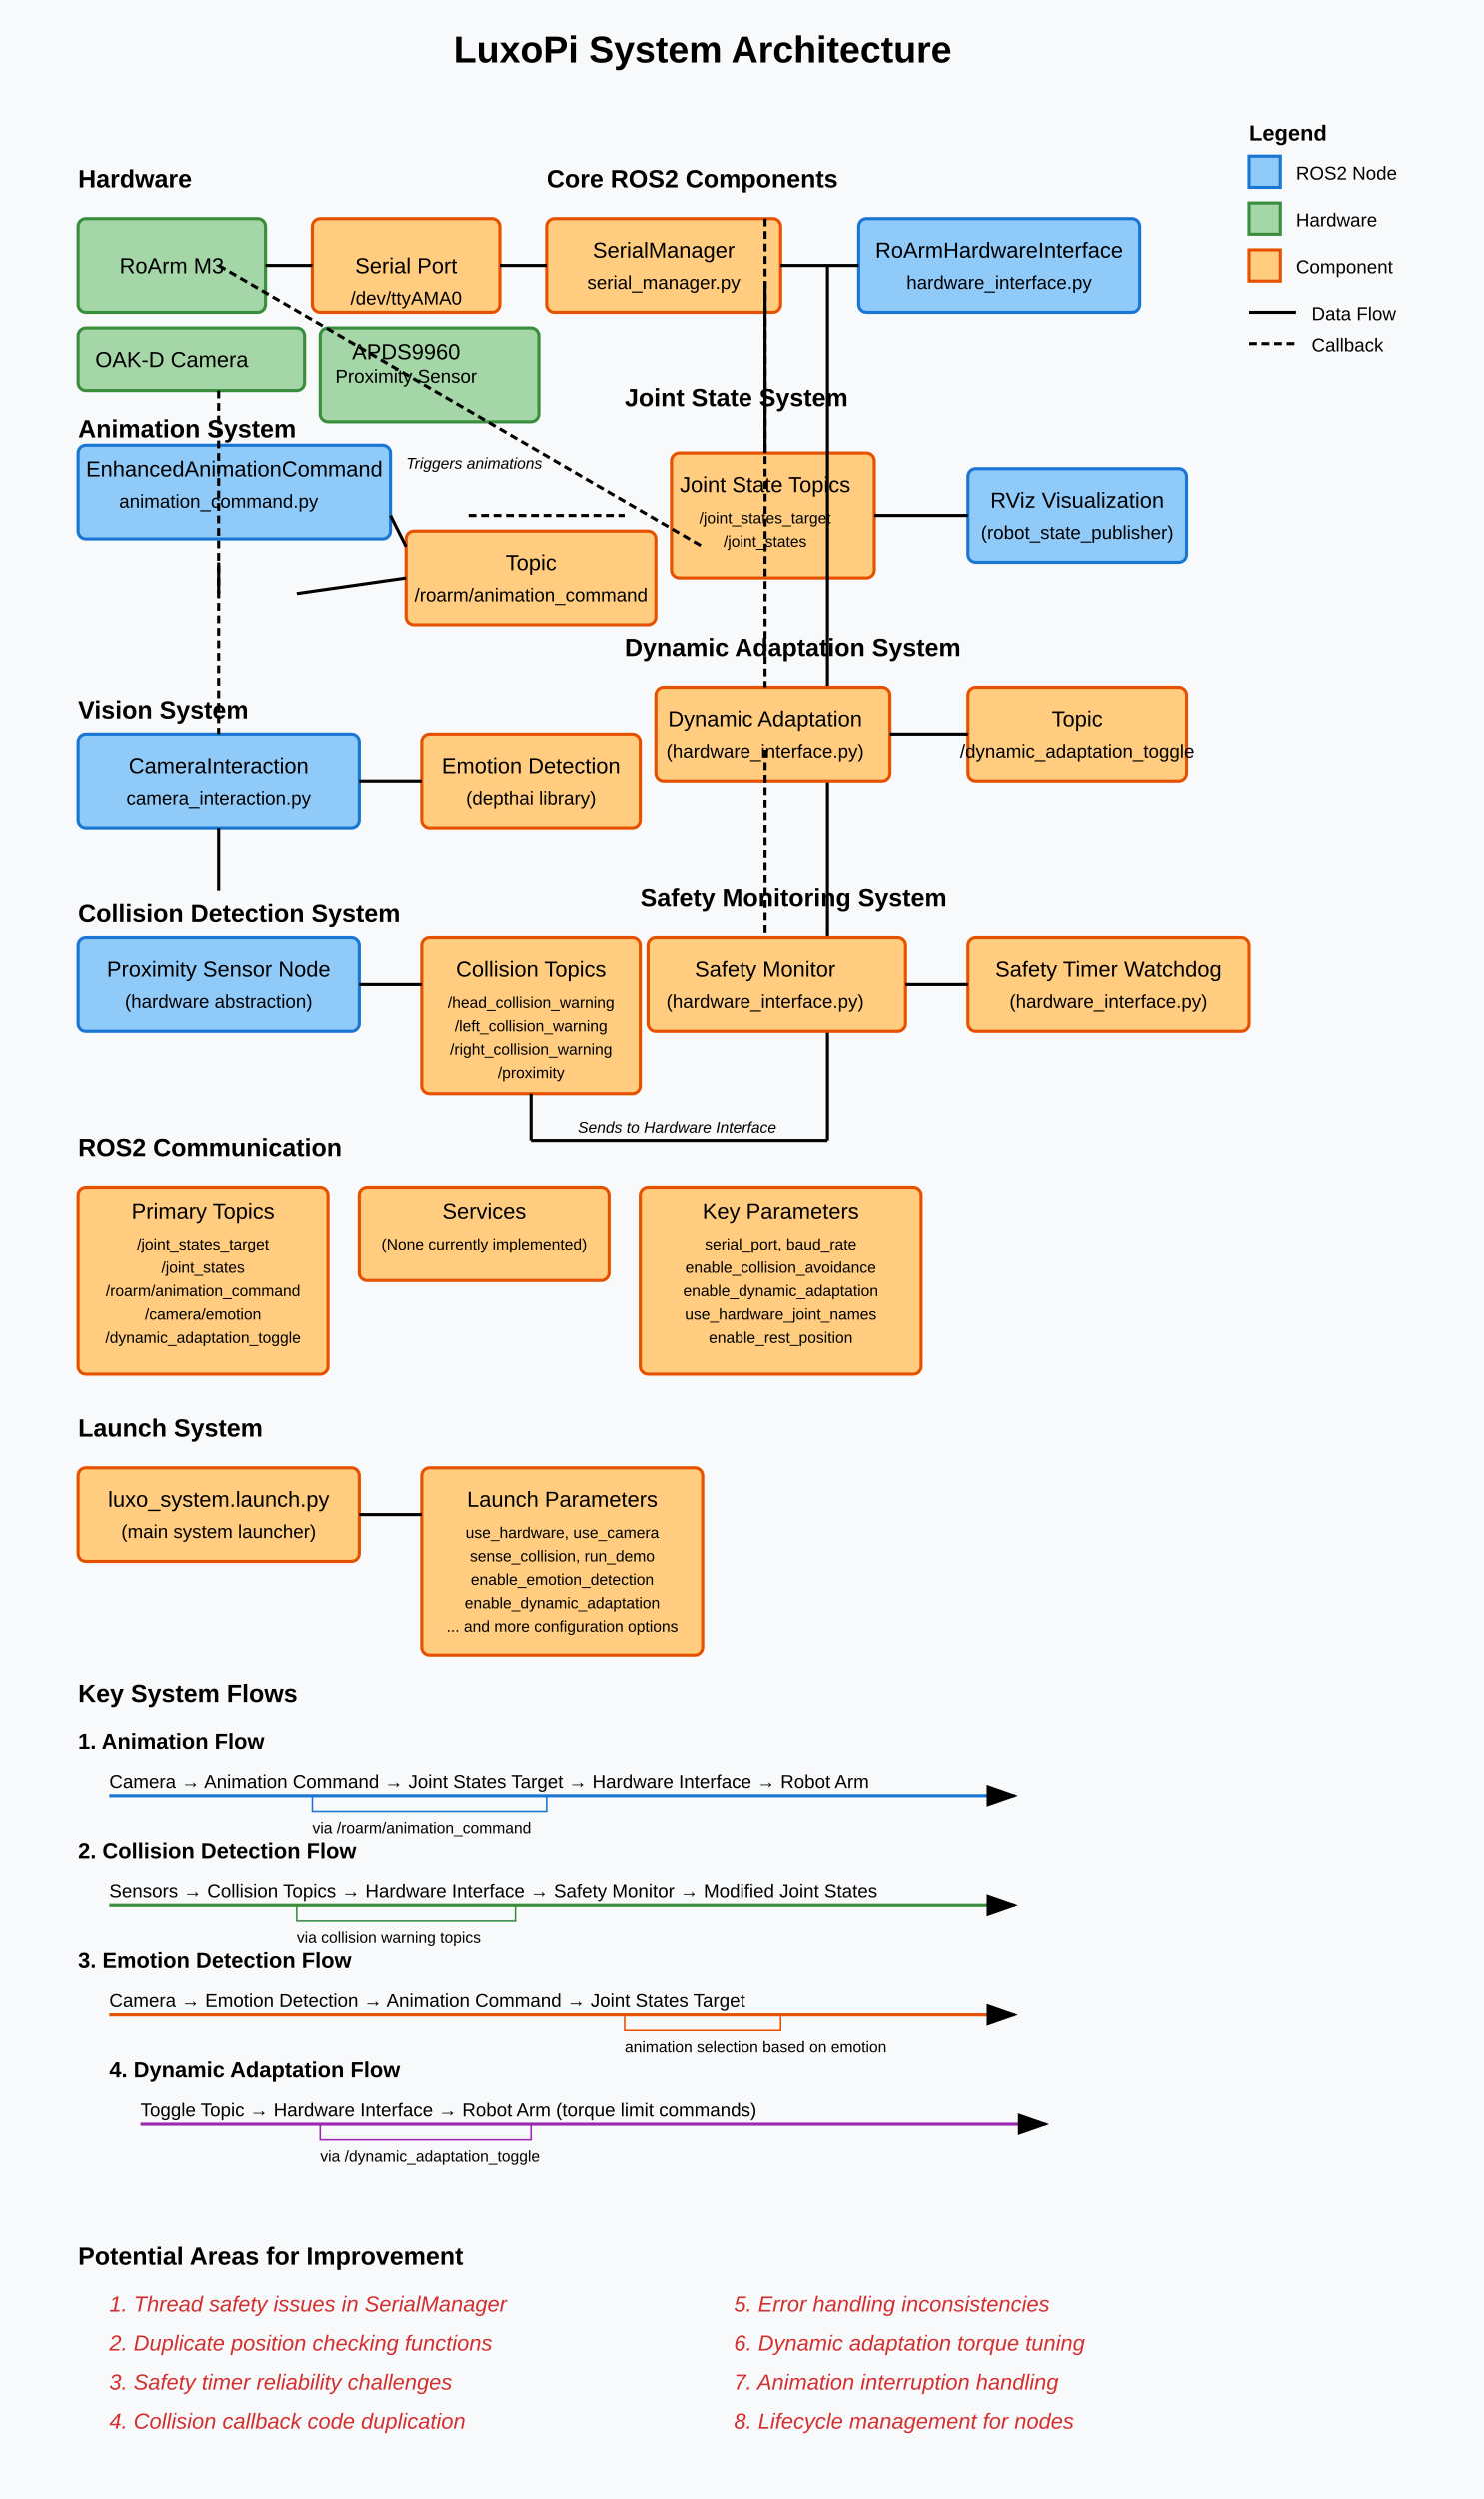
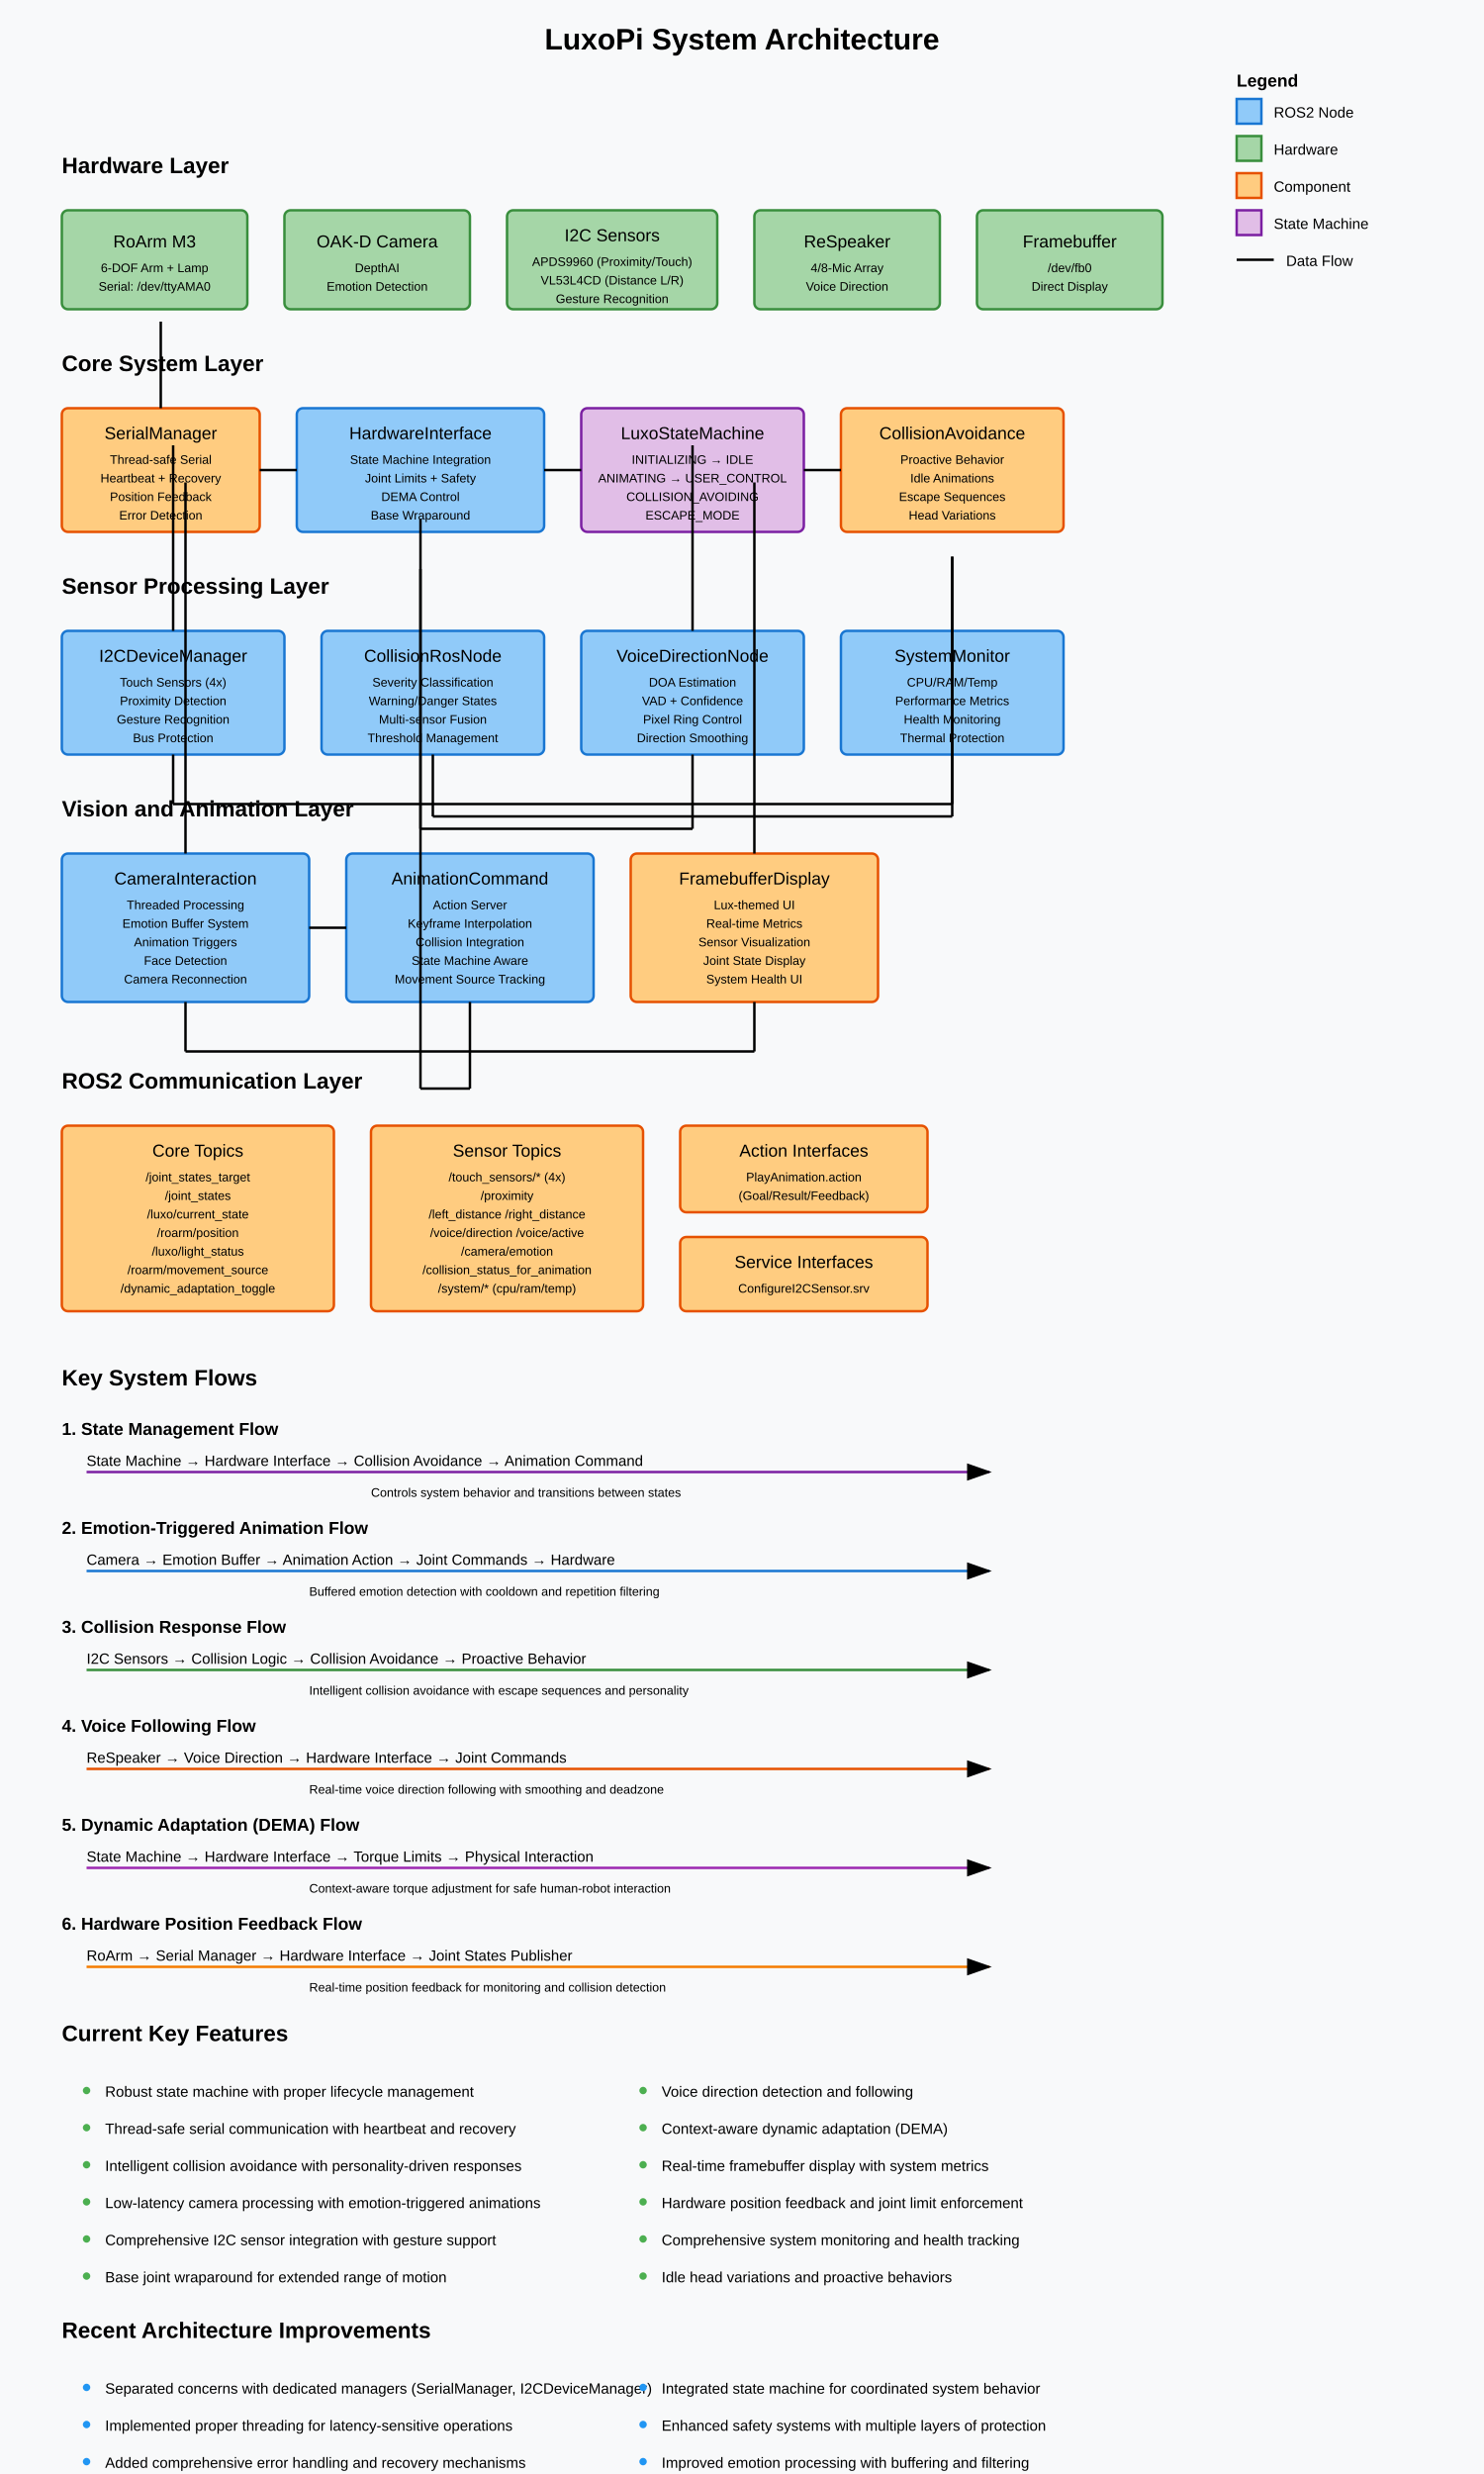
- <svg xmlns="http://www.w3.org/2000/svg" width="950" height="1600">
-   <rect width="1100" height="1600" fill="#f8f9fa" />
-   <text x="450" y="40" font-family="Arial" font-size="24" text-anchor="middle" font-weight="bold">LuxoPi System Architecture</text>
-   <g transform="translate(800, 100)">
+ <svg xmlns="http://www.w3.org/2000/svg" width="1200" height="2000">
+   <rect width="1200" height="2000" fill="#f8f9fa" />
+   <text x="600" y="40" font-family="Arial" font-size="24" text-anchor="middle" font-weight="bold">LuxoPi System Architecture</text>
+   <g transform="translate(1000, 80)">
    <text x="0" y="-10" font-family="Arial" font-size="14" font-weight="bold">Legend</text>
    <rect x="0" y="0" width="20" height="20" fill="#90caf9" stroke="#1976d2" stroke-width="2" />
    <text x="30" y="15" font-family="Arial" font-size="12">ROS2 Node</text>
    <rect x="0" y="30" width="20" height="20" fill="#a5d6a7" stroke="#388e3c" stroke-width="2" />
    <text x="30" y="45" font-family="Arial" font-size="12">Hardware</text>
    <rect x="0" y="60" width="20" height="20" fill="#ffcc80" stroke="#e65100" stroke-width="2" />
    <text x="30" y="75" font-family="Arial" font-size="12">Component</text>
-     <line x1="0" y1="100" x2="30" y2="100" stroke="#000000" stroke-width="2" />
-     <text x="40" y="105" font-family="Arial" font-size="12">Data Flow</text>
-     <line x1="0" y1="120" x2="30" y2="120" stroke="#000000" stroke-width="2" stroke-dasharray="5,3" />
-     <text x="40" y="125" font-family="Arial" font-size="12">Callback</text>
-   </g>
-   <g transform="translate(50, 120)">
-     <text x="0" y="0" font-family="Arial" font-size="16" font-weight="bold">Hardware</text>
-     <rect x="0" y="20" width="120" height="60" fill="#a5d6a7" stroke="#388e3c" stroke-width="2" rx="5" ry="5" />
-     <text x="60" y="55" font-family="Arial" font-size="14" text-anchor="middle">RoArm M3</text>
-     <rect x="150" y="20" width="120" height="60" fill="#ffcc80" stroke="#e65100" stroke-width="2" rx="5" ry="5" />
-     <text x="210" y="55" font-family="Arial" font-size="14" text-anchor="middle">Serial Port</text>
-     <text x="210" y="75" font-family="Arial" font-size="12" text-anchor="middle">/dev/ttyAMA0</text>
-     <rect x="0" y="90" width="145" height="40" fill="#a5d6a7" stroke="#388e3c" stroke-width="2" rx="5" ry="5" />
-     <text x="60" y="115" font-family="Arial" font-size="14" text-anchor="middle">OAK-D Camera</text>
-     <rect x="155" y="90" width="140" height="60" fill="#a5d6a7" stroke="#388e3c" stroke-width="2" rx="5" ry="5" />
-     <text x="210" y="110" font-family="Arial" font-size="14" text-anchor="middle">APDS9960</text>
-     <text x="210" y="125" font-family="Arial" font-size="12" text-anchor="middle">Proximity Sensor</text>
-     <line x1="120" y1="50" x2="150" y2="50" stroke="#000000" stroke-width="2" />
-   </g>
-   <g transform="translate(350, 120)">
-     <text x="0" y="0" font-family="Arial" font-size="16" font-weight="bold">Core ROS2 Components</text>
-     <rect x="0" y="20" width="150" height="60" fill="#ffcc80" stroke="#e65100" stroke-width="2" rx="5" ry="5" />
-     <text x="75" y="45" font-family="Arial" font-size="14" text-anchor="middle">SerialManager</text>
-     <text x="75" y="65" font-family="Arial" font-size="12" text-anchor="middle">serial_manager.py</text>
-     <rect x="200" y="20" width="180" height="60" fill="#90caf9" stroke="#1976d2" stroke-width="2" rx="5" ry="5" />
-     <text x="290" y="45" font-family="Arial" font-size="14" text-anchor="middle">RoArmHardwareInterface</text>
-     <text x="290" y="65" font-family="Arial" font-size="12" text-anchor="middle">hardware_interface.py</text>
-     <line x1="-30" y1="50" x2="0" y2="50" stroke="#000000" stroke-width="2" />
-     <line x1="150" y1="50" x2="200" y2="50" stroke="#000000" stroke-width="2" />
-   </g>
-   <g transform="translate(50, 280)">
-     <text x="0" y="0" font-family="Arial" font-size="16" font-weight="bold">Animation System</text>
-     <rect x="0" y="05" width="200" height="60" fill="#90caf9" stroke="#1976d2" stroke-width="2" rx="5" ry="5" />
-     <text x="100" y="25" font-family="Arial" font-size="14" text-anchor="middle">EnhancedAnimationCommand</text>
-     <text x="90" y="45" font-family="Arial" font-size="12" text-anchor="middle">animation_command.py</text>
-     <rect x="210" y="60" width="160" height="60" fill="#ffcc80" stroke="#e65100" stroke-width="2" rx="5" ry="5" />
-     <text x="290" y="85" font-family="Arial" font-size="14" text-anchor="middle">Topic</text>
-     <text x="290" y="105" font-family="Arial" font-size="12" text-anchor="middle">/roarm/animation_command</text>
-     <line x1="90" y1="80" x2="90" y2="100" stroke="#000000" stroke-width="2" />
-     <line x1="140" y1="100" x2="210" y2="90" stroke="#000000" stroke-width="2" />
-     <line x1="200" y1="50" x2="210" y2="70" stroke="#000000" stroke-width="2" />
-   </g>
-   <g transform="translate(400, 260)">
-     <text x="0" y="0" font-family="Arial" font-size="16" font-weight="bold">Joint State System</text>
-     <rect x="30" y="30" width="130" height="80" fill="#ffcc80" stroke="#e65100" stroke-width="2" rx="5" ry="5" />
-     <text x="90" y="55" font-family="Arial" font-size="14" text-anchor="middle">Joint State Topics</text>
-     <text x="90" y="75" font-family="Arial" font-size="10" text-anchor="middle">/joint_states_target</text>
-     <text x="90" y="90" font-family="Arial" font-size="10" text-anchor="middle">/joint_states</text>
-     <rect x="220" y="40" width="140" height="60" fill="#90caf9" stroke="#1976d2" stroke-width="2" rx="5" ry="5" />
-     <text x="290" y="65" font-family="Arial" font-size="14" text-anchor="middle">RViz Visualization</text>
-     <text x="290" y="85" font-family="Arial" font-size="12" text-anchor="middle">(robot_state_publisher)</text>
-     <line x1="160" y1="70" x2="220" y2="70" stroke="#000000" stroke-width="2" />
-     <line x1="90" y1="-80" x2="90" y2="30" stroke="#000000" stroke-width="2" />
-     <line x1="-100" y1="70" x2="0" y2="70" stroke="#000000" stroke-width="2" stroke-dasharray="5,3" />
-   </g>
-   <g transform="translate(50, 450)">
-     <text x="0" y="10" font-family="Arial" font-size="16" font-weight="bold">Vision System</text>
-     <rect x="0" y="20" width="180" height="60" fill="#90caf9" stroke="#1976d2" stroke-width="2" rx="5" ry="5" />
-     <text x="90" y="45" font-family="Arial" font-size="14" text-anchor="middle">CameraInteraction</text>
-     <text x="90" y="65" font-family="Arial" font-size="12" text-anchor="middle">camera_interaction.py</text>
-     <rect x="220" y="20" width="140" height="60" fill="#ffcc80" stroke="#e65100" stroke-width="2" rx="5" ry="5" />
-     <text x="290" y="45" font-family="Arial" font-size="14" text-anchor="middle">Emotion Detection</text>
-     <text x="290" y="65" font-family="Arial" font-size="12" text-anchor="middle">(depthai library)</text>
-     <line x1="180" y1="50" x2="220" y2="50" stroke="#000000" stroke-width="2" />
-     <line x1="90" y1="-200" x2="90" y2="20" stroke="#000000" stroke-width="2" stroke-dasharray="5,3" />
-     <line x1="90" y1="80" x2="90" y2="120" stroke="#000000" stroke-width="2" />
-     <line x1="90" y1="-280" x2="400" y2="-100" stroke="#000000" stroke-width="2" stroke-dasharray="5,3" />
-     <text x="210" y="-150" font-family="Arial" font-size="10" font-style="italic">Triggers animations</text>
-   </g>
-   <g transform="translate(50, 580)">
-     <text x="0" y="10" font-family="Arial" font-size="16" font-weight="bold">Collision Detection System</text>
-     <rect x="0" y="20" width="180" height="60" fill="#90caf9" stroke="#1976d2" stroke-width="2" rx="5" ry="5" />
-     <text x="90" y="45" font-family="Arial" font-size="14" text-anchor="middle">Proximity Sensor Node</text>
-     <text x="90" y="65" font-family="Arial" font-size="12" text-anchor="middle">(hardware abstraction)</text>
-     <rect x="220" y="20" width="140" height="100" fill="#ffcc80" stroke="#e65100" stroke-width="2" rx="5" ry="5" />
-     <text x="290" y="45" font-family="Arial" font-size="14" text-anchor="middle">Collision Topics</text>
-     <text x="290" y="65" font-family="Arial" font-size="10" text-anchor="middle">/head_collision_warning</text>
-     <text x="290" y="80" font-family="Arial" font-size="10" text-anchor="middle">/left_collision_warning</text>
-     <text x="290" y="95" font-family="Arial" font-size="10" text-anchor="middle">/right_collision_warning</text>
-     <text x="290" y="110" font-family="Arial" font-size="10" text-anchor="middle">/proximity</text>
-     <line x1="180" y1="50" x2="220" y2="50" stroke="#000000" stroke-width="2" />
-     <line x1="290" y1="120" x2="290" y2="150" stroke="#000000" stroke-width="2" />
-     <line x1="290" y1="150" x2="480" y2="150" stroke="#000000" stroke-width="2" />
-     <line x1="480" y1="150" x2="480" y2="-410" stroke="#000000" stroke-width="2" />
-     <text x="320" y="145" font-family="Arial" font-size="10" font-style="italic">Sends to Hardware Interface</text>
-   </g>
-   <g transform="translate(400, 420)">
-     <text x="0" y="0" font-family="Arial" font-size="16" font-weight="bold">Dynamic Adaptation System</text>
-     <rect x="20" y="20" width="150" height="60" fill="#ffcc80" stroke="#e65100" stroke-width="2" rx="5" ry="5" />
-     <text x="90" y="45" font-family="Arial" font-size="14" text-anchor="middle">Dynamic Adaptation</text>
-     <text x="90" y="65" font-family="Arial" font-size="12" text-anchor="middle">(hardware_interface.py)</text>
-     <rect x="220" y="20" width="140" height="60" fill="#ffcc80" stroke="#e65100" stroke-width="2" rx="5" ry="5" />
-     <text x="290" y="45" font-family="Arial" font-size="14" text-anchor="middle">Topic</text>
-     <text x="290" y="65" font-family="Arial" font-size="12" text-anchor="middle">/dynamic_adaptation_toggle</text>
-     <line x1="170" y1="50" x2="220" y2="50" stroke="#000000" stroke-width="2" />
-     <line x1="90" y1="-280" x2="90" y2="20" stroke="#000000" stroke-width="2" stroke-dasharray="5,3" />
-   </g>
-   <g transform="translate(400, 580)">
-     <text x="10" y="0" font-family="Arial" font-size="16" font-weight="bold">Safety Monitoring System</text>
-     <rect x="15" y="20" width="165" height="60" fill="#ffcc80" stroke="#e65100" stroke-width="2" rx="5" ry="5" />
-     <text x="90" y="45" font-family="Arial" font-size="14" text-anchor="middle">Safety Monitor</text>
-     <text x="90" y="65" font-family="Arial" font-size="12" text-anchor="middle">(hardware_interface.py)</text>
-     <rect x="220" y="20" width="180" height="60" fill="#ffcc80" stroke="#e65100" stroke-width="2" rx="5" ry="5" />
-     <text x="310" y="45" font-family="Arial" font-size="14" text-anchor="middle">Safety Timer Watchdog</text>
-     <text x="310" y="65" font-family="Arial" font-size="12" text-anchor="middle">(hardware_interface.py)</text>
-     <line x1="180" y1="50" x2="220" y2="50" stroke="#000000" stroke-width="2" />
-     <line x1="90" y1="-100" x2="90" y2="20" stroke="#000000" stroke-width="2" stroke-dasharray="5,3" />
-   </g>
-   <g transform="translate(50, 740)">
-     <text x="0" y="0" font-family="Arial" font-size="16" font-weight="bold">ROS2 Communication</text>
-     <rect x="0" y="20" width="160" height="120" fill="#ffcc80" stroke="#e65100" stroke-width="2" rx="5" ry="5" />
-     <text x="80" y="40" font-family="Arial" font-size="14" text-anchor="middle">Primary Topics</text>
-     <text x="80" y="60" font-family="Arial" font-size="10" text-anchor="middle">/joint_states_target</text>
-     <text x="80" y="75" font-family="Arial" font-size="10" text-anchor="middle">/joint_states</text>
-     <text x="80" y="90" font-family="Arial" font-size="10" text-anchor="middle">/roarm/animation_command</text>
-     <text x="80" y="105" font-family="Arial" font-size="10" text-anchor="middle">/camera/emotion</text>
-     <text x="80" y="120" font-family="Arial" font-size="10" text-anchor="middle">/dynamic_adaptation_toggle</text>
-     <rect x="180" y="20" width="160" height="60" fill="#ffcc80" stroke="#e65100" stroke-width="2" rx="5" ry="5" />
-     <text x="260" y="40" font-family="Arial" font-size="14" text-anchor="middle">Services</text>
-     <text x="260" y="60" font-family="Arial" font-size="10" text-anchor="middle">(None currently implemented)</text>
-     <rect x="360" y="20" width="180" height="120" fill="#ffcc80" stroke="#e65100" stroke-width="2" rx="5" ry="5" />
-     <text x="450" y="40" font-family="Arial" font-size="14" text-anchor="middle">Key Parameters</text>
-     <text x="450" y="60" font-family="Arial" font-size="10" text-anchor="middle">serial_port, baud_rate</text>
-     <text x="450" y="75" font-family="Arial" font-size="10" text-anchor="middle">enable_collision_avoidance</text>
-     <text x="450" y="90" font-family="Arial" font-size="10" text-anchor="middle">enable_dynamic_adaptation</text>
-     <text x="450" y="105" font-family="Arial" font-size="10" text-anchor="middle">use_hardware_joint_names</text>
-     <text x="450" y="120" font-family="Arial" font-size="10" text-anchor="middle">enable_rest_position</text>
-   </g>
-   <g transform="translate(50, 920)">
-     <text x="0" y="0" font-family="Arial" font-size="16" font-weight="bold">Launch System</text>
-     <rect x="0" y="20" width="180" height="60" fill="#ffcc80" stroke="#e65100" stroke-width="2" rx="5" ry="5" />
-     <text x="90" y="45" font-family="Arial" font-size="14" text-anchor="middle">luxo_system.launch.py</text>
-     <text x="90" y="65" font-family="Arial" font-size="12" text-anchor="middle">(main system launcher)</text>
-     <rect x="220" y="20" width="180" height="120" fill="#ffcc80" stroke="#e65100" stroke-width="2" rx="5" ry="5" />
-     <text x="310" y="45" font-family="Arial" font-size="14" text-anchor="middle">Launch Parameters</text>
-     <text x="310" y="65" font-family="Arial" font-size="10" text-anchor="middle">use_hardware, use_camera</text>
-     <text x="310" y="80" font-family="Arial" font-size="10" text-anchor="middle">sense_collision, run_demo</text>
-     <text x="310" y="95" font-family="Arial" font-size="10" text-anchor="middle">enable_emotion_detection</text>
-     <text x="310" y="110" font-family="Arial" font-size="10" text-anchor="middle">enable_dynamic_adaptation</text>
-     <text x="310" y="125" font-family="Arial" font-size="10" text-anchor="middle">... and more configuration options</text>
-     <line x1="180" y1="50" x2="220" y2="50" stroke="#000000" stroke-width="2" />
-   </g>
-   <g transform="translate(50, 1090)">
-     <text x="0" y="0" font-family="Arial" font-size="16" font-weight="bold">Key System Flows</text>
-     <g transform="translate(0, 30)">
-       <text x="0" y="0" font-family="Arial" font-size="14" font-weight="bold">1. Animation Flow</text>
-       <text x="20" y="25" font-family="Arial" font-size="12">Camera → Animation Command → Joint States Target → Hardware Interface → Robot Arm</text>
-       <polyline points="20,30 600,30" stroke="#1976d2" stroke-width="2" fill="none" marker-end="url(#arrowhead)" />
-       <polyline points="150,30 150,40 300,40 300,30" stroke="#1976d2" stroke-width="1" fill="none" />
-       <text x="150" y="54" font-family="Arial" font-size="10">via /roarm/animation_command</text>
-     </g>
-     <g transform="translate(0, 100)">
-       <text x="0" y="0" font-family="Arial" font-size="14" font-weight="bold">2. Collision Detection Flow</text>
-       <text x="20" y="25" font-family="Arial" font-size="12">Sensors → Collision Topics → Hardware Interface → Safety Monitor → Modified Joint States</text>
-       <polyline points="20,30 600,30" stroke="#388e3c" stroke-width="2" fill="none" marker-end="url(#arrowhead)" />
-       <polyline points="140,30 140,40 280,40 280,30" stroke="#388e3c" stroke-width="1" fill="none" />
-       <text x="140" y="54" font-family="Arial" font-size="10">via collision warning topics</text>
-     </g>
-     <g transform="translate(0, 170)">
-       <text x="0" y="0" font-family="Arial" font-size="14" font-weight="bold">3. Emotion Detection Flow</text>
-       <text x="20" y="25" font-family="Arial" font-size="12">Camera → Emotion Detection → Animation Command → Joint States Target</text>
-       <polyline points="20,30 600,30" stroke="#e65100" stroke-width="2" fill="none" marker-end="url(#arrowhead)" />
-       <polyline points="350,30 350,40 450,40 450,30" stroke="#e65100" stroke-width="1" fill="none" />
-       <text x="350" y="54" font-family="Arial" font-size="10">animation selection based on emotion</text>
-     </g>
-     <g transform="translate(20, 240)">
-       <text x="0" y="0" font-family="Arial" font-size="14" font-weight="bold">4. Dynamic Adaptation Flow</text>
-       <text x="20" y="25" font-family="Arial" font-size="12">Toggle Topic → Hardware Interface → Robot Arm (torque limit commands)</text>
-       <polyline points="20,30 600,30" stroke="#9c27b0" stroke-width="2" fill="none" marker-end="url(#arrowhead)" />
-       <polyline points="135,30 135,40 270,40 270,30" stroke="#9c27b0" stroke-width="1" fill="none" />
-       <text x="135" y="54" font-family="Arial" font-size="10">via /dynamic_adaptation_toggle</text>
-     </g>
-   </g>
-   <g transform="translate(50, 1450)">
-     <text x="0" y="0" font-family="Arial" font-size="16" font-weight="bold">Potential Areas for Improvement</text>
-     <g transform="translate(20, 30)">
-       <text x="0" y="0" font-family="Arial" font-size="14" font-style="italic" fill="#d32f2f">1. Thread safety issues in SerialManager</text>
-       <text x="0" y="25" font-family="Arial" font-size="14" font-style="italic" fill="#d32f2f">2. Duplicate position checking functions</text>
-       <text x="0" y="50" font-family="Arial" font-size="14" font-style="italic" fill="#d32f2f">3. Safety timer reliability challenges</text>
-       <text x="0" y="75" font-family="Arial" font-size="14" font-style="italic" fill="#d32f2f">4. Collision callback code duplication</text>
-       <text x="400" y="0" font-family="Arial" font-size="14" font-style="italic" fill="#d32f2f">5. Error handling inconsistencies</text>
-       <text x="400" y="25" font-family="Arial" font-size="14" font-style="italic" fill="#d32f2f">6. Dynamic adaptation torque tuning</text>
-       <text x="400" y="50" font-family="Arial" font-size="14" font-style="italic" fill="#d32f2f">7. Animation interruption handling</text>
-       <text x="400" y="75" font-family="Arial" font-size="14" font-style="italic" fill="#d32f2f">8. Lifecycle management for nodes</text>
+     <rect x="0" y="90" width="20" height="20" fill="#e1bee7" stroke="#7b1fa2" stroke-width="2" />
+     <text x="30" y="105" font-family="Arial" font-size="12">State Machine</text>
+     <line x1="0" y1="130" x2="30" y2="130" stroke="#000000" stroke-width="2" />
+     <text x="40" y="135" font-family="Arial" font-size="12">Data Flow</text>
+   </g>
+   <g transform="translate(50, 140)">
+     <text x="0" y="0" font-family="Arial" font-size="18" font-weight="bold">Hardware Layer</text>
+     <rect x="0" y="30" width="150" height="80" fill="#a5d6a7" stroke="#388e3c" stroke-width="2" rx="5" ry="5" />
+     <text x="75" y="60" font-family="Arial" font-size="14" text-anchor="middle">RoArm M3</text>
+     <text x="75" y="80" font-family="Arial" font-size="10" text-anchor="middle">6-DOF Arm + Lamp</text>
+     <text x="75" y="95" font-family="Arial" font-size="10" text-anchor="middle">Serial: /dev/ttyAMA0</text>
+     <rect x="180" y="30" width="150" height="80" fill="#a5d6a7" stroke="#388e3c" stroke-width="2" rx="5" ry="5" />
+     <text x="255" y="60" font-family="Arial" font-size="14" text-anchor="middle">OAK-D Camera</text>
+     <text x="255" y="80" font-family="Arial" font-size="10" text-anchor="middle">DepthAI</text>
+     <text x="255" y="95" font-family="Arial" font-size="10" text-anchor="middle">Emotion Detection</text>
+     <rect x="360" y="30" width="170" height="80" fill="#a5d6a7" stroke="#388e3c" stroke-width="2" rx="5" ry="5" />
+     <text x="445" y="55" font-family="Arial" font-size="14" text-anchor="middle">I2C Sensors</text>
+     <text x="445" y="75" font-family="Arial" font-size="10" text-anchor="middle">APDS9960 (Proximity/Touch)</text>
+     <text x="445" y="90" font-family="Arial" font-size="10" text-anchor="middle">VL53L4CD (Distance L/R)</text>
+     <text x="445" y="105" font-family="Arial" font-size="10" text-anchor="middle">Gesture Recognition</text>
+     <rect x="560" y="30" width="150" height="80" fill="#a5d6a7" stroke="#388e3c" stroke-width="2" rx="5" ry="5" />
+     <text x="635" y="60" font-family="Arial" font-size="14" text-anchor="middle">ReSpeaker</text>
+     <text x="635" y="80" font-family="Arial" font-size="10" text-anchor="middle">4/8-Mic Array</text>
+     <text x="635" y="95" font-family="Arial" font-size="10" text-anchor="middle">Voice Direction</text>
+     <rect x="740" y="30" width="150" height="80" fill="#a5d6a7" stroke="#388e3c" stroke-width="2" rx="5" ry="5" />
+     <text x="815" y="60" font-family="Arial" font-size="14" text-anchor="middle">Framebuffer</text>
+     <text x="815" y="80" font-family="Arial" font-size="10" text-anchor="middle">/dev/fb0</text>
+     <text x="815" y="95" font-family="Arial" font-size="10" text-anchor="middle">Direct Display</text>
+   </g>
+   <g transform="translate(50, 300)">
+     <text x="0" y="0" font-family="Arial" font-size="18" font-weight="bold">Core System Layer</text>
+     <rect x="0" y="30" width="160" height="100" fill="#ffcc80" stroke="#e65100" stroke-width="2" rx="5" ry="5" />
+     <text x="80" y="55" font-family="Arial" font-size="14" text-anchor="middle">SerialManager</text>
+     <text x="80" y="75" font-family="Arial" font-size="10" text-anchor="middle">Thread-safe Serial</text>
+     <text x="80" y="90" font-family="Arial" font-size="10" text-anchor="middle">Heartbeat + Recovery</text>
+     <text x="80" y="105" font-family="Arial" font-size="10" text-anchor="middle">Position Feedback</text>
+     <text x="80" y="120" font-family="Arial" font-size="10" text-anchor="middle">Error Detection</text>
+     <rect x="190" y="30" width="200" height="100" fill="#90caf9" stroke="#1976d2" stroke-width="2" rx="5" ry="5" />
+     <text x="290" y="55" font-family="Arial" font-size="14" text-anchor="middle">HardwareInterface</text>
+     <text x="290" y="75" font-family="Arial" font-size="10" text-anchor="middle">State Machine Integration</text>
+     <text x="290" y="90" font-family="Arial" font-size="10" text-anchor="middle">Joint Limits + Safety</text>
+     <text x="290" y="105" font-family="Arial" font-size="10" text-anchor="middle">DEMA Control</text>
+     <text x="290" y="120" font-family="Arial" font-size="10" text-anchor="middle">Base Wraparound</text>
+     <rect x="420" y="30" width="180" height="100" fill="#e1bee7" stroke="#7b1fa2" stroke-width="2" rx="5" ry="5" />
+     <text x="510" y="55" font-family="Arial" font-size="14" text-anchor="middle">LuxoStateMachine</text>
+     <text x="510" y="75" font-family="Arial" font-size="10" text-anchor="middle">INITIALIZING → IDLE</text>
+     <text x="510" y="90" font-family="Arial" font-size="10" text-anchor="middle">ANIMATING → USER_CONTROL</text>
+     <text x="510" y="105" font-family="Arial" font-size="10" text-anchor="middle">COLLISION_AVOIDING</text>
+     <text x="510" y="120" font-family="Arial" font-size="10" text-anchor="middle">ESCAPE_MODE</text>
+     <rect x="630" y="30" width="180" height="100" fill="#ffcc80" stroke="#e65100" stroke-width="2" rx="5" ry="5" />
+     <text x="720" y="55" font-family="Arial" font-size="14" text-anchor="middle">CollisionAvoidance</text>
+     <text x="720" y="75" font-family="Arial" font-size="10" text-anchor="middle">Proactive Behavior</text>
+     <text x="720" y="90" font-family="Arial" font-size="10" text-anchor="middle">Idle Animations</text>
+     <text x="720" y="105" font-family="Arial" font-size="10" text-anchor="middle">Escape Sequences</text>
+     <text x="720" y="120" font-family="Arial" font-size="10" text-anchor="middle">Head Variations</text>
+     <line x1="160" y1="80" x2="190" y2="80" stroke="#000000" stroke-width="2" />
+     <line x1="390" y1="80" x2="420" y2="80" stroke="#000000" stroke-width="2" />
+     <line x1="600" y1="80" x2="630" y2="80" stroke="#000000" stroke-width="2" />
+     <line x1="80" y1="-40" x2="80" y2="30" stroke="#000000" stroke-width="2" />
+   </g>
+   <g transform="translate(50, 480)">
+     <text x="0" y="0" font-family="Arial" font-size="18" font-weight="bold">Sensor Processing Layer</text>
+     <rect x="0" y="30" width="180" height="100" fill="#90caf9" stroke="#1976d2" stroke-width="2" rx="5" ry="5" />
+     <text x="90" y="55" font-family="Arial" font-size="14" text-anchor="middle">I2CDeviceManager</text>
+     <text x="90" y="75" font-family="Arial" font-size="10" text-anchor="middle">Touch Sensors (4x)</text>
+     <text x="90" y="90" font-family="Arial" font-size="10" text-anchor="middle">Proximity Detection</text>
+     <text x="90" y="105" font-family="Arial" font-size="10" text-anchor="middle">Gesture Recognition</text>
+     <text x="90" y="120" font-family="Arial" font-size="10" text-anchor="middle">Bus Protection</text>
+     <rect x="210" y="30" width="180" height="100" fill="#90caf9" stroke="#1976d2" stroke-width="2" rx="5" ry="5" />
+     <text x="300" y="55" font-family="Arial" font-size="14" text-anchor="middle">CollisionRosNode</text>
+     <text x="300" y="75" font-family="Arial" font-size="10" text-anchor="middle">Severity Classification</text>
+     <text x="300" y="90" font-family="Arial" font-size="10" text-anchor="middle">Warning/Danger States</text>
+     <text x="300" y="105" font-family="Arial" font-size="10" text-anchor="middle">Multi-sensor Fusion</text>
+     <text x="300" y="120" font-family="Arial" font-size="10" text-anchor="middle">Threshold Management</text>
+     <rect x="420" y="30" width="180" height="100" fill="#90caf9" stroke="#1976d2" stroke-width="2" rx="5" ry="5" />
+     <text x="510" y="55" font-family="Arial" font-size="14" text-anchor="middle">VoiceDirectionNode</text>
+     <text x="510" y="75" font-family="Arial" font-size="10" text-anchor="middle">DOA Estimation</text>
+     <text x="510" y="90" font-family="Arial" font-size="10" text-anchor="middle">VAD + Confidence</text>
+     <text x="510" y="105" font-family="Arial" font-size="10" text-anchor="middle">Pixel Ring Control</text>
+     <text x="510" y="120" font-family="Arial" font-size="10" text-anchor="middle">Direction Smoothing</text>
+     <rect x="630" y="30" width="180" height="100" fill="#90caf9" stroke="#1976d2" stroke-width="2" rx="5" ry="5" />
+     <text x="720" y="55" font-family="Arial" font-size="14" text-anchor="middle">SystemMonitor</text>
+     <text x="720" y="75" font-family="Arial" font-size="10" text-anchor="middle">CPU/RAM/Temp</text>
+     <text x="720" y="90" font-family="Arial" font-size="10" text-anchor="middle">Performance Metrics</text>
+     <text x="720" y="105" font-family="Arial" font-size="10" text-anchor="middle">Health Monitoring</text>
+     <text x="720" y="120" font-family="Arial" font-size="10" text-anchor="middle">Thermal Protection</text>
+     <line x1="90" y1="-120" x2="90" y2="30" stroke="#000000" stroke-width="2" />
+     <line x1="510" y1="-120" x2="510" y2="30" stroke="#000000" stroke-width="2" />
+     <line x1="90" y1="130" x2="90" y2="170" stroke="#000000" stroke-width="2" />
+     <line x1="90" y1="170" x2="720" y2="170" stroke="#000000" stroke-width="2" />
+     <line x1="720" y1="170" x2="720" y2="-30" stroke="#000000" stroke-width="2" />
+     <line x1="300" y1="130" x2="300" y2="180" stroke="#000000" stroke-width="2" />
+     <line x1="300" y1="180" x2="720" y2="180" stroke="#000000" stroke-width="2" />
+     <line x1="720" y1="180" x2="720" y2="-30" stroke="#000000" stroke-width="2" />
+     <line x1="510" y1="130" x2="510" y2="190" stroke="#000000" stroke-width="2" />
+     <line x1="510" y1="190" x2="290" y2="190" stroke="#000000" stroke-width="2" />
+     <line x1="290" y1="190" x2="290" y2="-20" stroke="#000000" stroke-width="2" />
+   </g>
+   <g transform="translate(50, 660)">
+     <text x="0" y="0" font-family="Arial" font-size="18" font-weight="bold">Vision and Animation Layer</text>
+     <rect x="0" y="30" width="200" height="120" fill="#90caf9" stroke="#1976d2" stroke-width="2" rx="5" ry="5" />
+     <text x="100" y="55" font-family="Arial" font-size="14" text-anchor="middle">CameraInteraction</text>
+     <text x="100" y="75" font-family="Arial" font-size="10" text-anchor="middle">Threaded Processing</text>
+     <text x="100" y="90" font-family="Arial" font-size="10" text-anchor="middle">Emotion Buffer System</text>
+     <text x="100" y="105" font-family="Arial" font-size="10" text-anchor="middle">Animation Triggers</text>
+     <text x="100" y="120" font-family="Arial" font-size="10" text-anchor="middle">Face Detection</text>
+     <text x="100" y="135" font-family="Arial" font-size="10" text-anchor="middle">Camera Reconnection</text>
+     <rect x="230" y="30" width="200" height="120" fill="#90caf9" stroke="#1976d2" stroke-width="2" rx="5" ry="5" />
+     <text x="330" y="55" font-family="Arial" font-size="14" text-anchor="middle">AnimationCommand</text>
+     <text x="330" y="75" font-family="Arial" font-size="10" text-anchor="middle">Action Server</text>
+     <text x="330" y="90" font-family="Arial" font-size="10" text-anchor="middle">Keyframe Interpolation</text>
+     <text x="330" y="105" font-family="Arial" font-size="10" text-anchor="middle">Collision Integration</text>
+     <text x="330" y="120" font-family="Arial" font-size="10" text-anchor="middle">State Machine Aware</text>
+     <text x="330" y="135" font-family="Arial" font-size="10" text-anchor="middle">Movement Source Tracking</text>
+     <rect x="460" y="30" width="200" height="120" fill="#ffcc80" stroke="#e65100" stroke-width="2" rx="5" ry="5" />
+     <text x="560" y="55" font-family="Arial" font-size="14" text-anchor="middle">FramebufferDisplay</text>
+     <text x="560" y="75" font-family="Arial" font-size="10" text-anchor="middle">Lux-themed UI</text>
+     <text x="560" y="90" font-family="Arial" font-size="10" text-anchor="middle">Real-time Metrics</text>
+     <text x="560" y="105" font-family="Arial" font-size="10" text-anchor="middle">Sensor Visualization</text>
+     <text x="560" y="120" font-family="Arial" font-size="10" text-anchor="middle">Joint State Display</text>
+     <text x="560" y="135" font-family="Arial" font-size="10" text-anchor="middle">System Health UI</text>
+     <line x1="100" y1="-270" x2="100" y2="30" stroke="#000000" stroke-width="2" />
+     <line x1="560" y1="-270" x2="560" y2="30" stroke="#000000" stroke-width="2" />
+     <line x1="200" y1="90" x2="230" y2="90" stroke="#000000" stroke-width="2" />
+     <line x1="100" y1="150" x2="100" y2="190" stroke="#000000" stroke-width="2" />
+     <line x1="100" y1="190" x2="560" y2="190" stroke="#000000" stroke-width="2" />
+     <line x1="560" y1="190" x2="560" y2="150" stroke="#000000" stroke-width="2" />
+     <line x1="330" y1="150" x2="330" y2="220" stroke="#000000" stroke-width="2" />
+     <line x1="330" y1="220" x2="290" y2="220" stroke="#000000" stroke-width="2" />
+     <line x1="290" y1="220" x2="290" y2="-240" stroke="#000000" stroke-width="2" />
+   </g>
+   <g transform="translate(50, 880)">
+     <text x="0" y="0" font-family="Arial" font-size="18" font-weight="bold">ROS2 Communication Layer</text>
+     <rect x="0" y="30" width="220" height="150" fill="#ffcc80" stroke="#e65100" stroke-width="2" rx="5" ry="5" />
+     <text x="110" y="55" font-family="Arial" font-size="14" text-anchor="middle">Core Topics</text>
+     <text x="110" y="75" font-family="Arial" font-size="10" text-anchor="middle">/joint_states_target</text>
+     <text x="110" y="90" font-family="Arial" font-size="10" text-anchor="middle">/joint_states</text>
+     <text x="110" y="105" font-family="Arial" font-size="10" text-anchor="middle">/luxo/current_state</text>
+     <text x="110" y="120" font-family="Arial" font-size="10" text-anchor="middle">/roarm/position</text>
+     <text x="110" y="135" font-family="Arial" font-size="10" text-anchor="middle">/luxo/light_status</text>
+     <text x="110" y="150" font-family="Arial" font-size="10" text-anchor="middle">/roarm/movement_source</text>
+     <text x="110" y="165" font-family="Arial" font-size="10" text-anchor="middle">/dynamic_adaptation_toggle</text>
+     <rect x="250" y="30" width="220" height="150" fill="#ffcc80" stroke="#e65100" stroke-width="2" rx="5" ry="5" />
+     <text x="360" y="55" font-family="Arial" font-size="14" text-anchor="middle">Sensor Topics</text>
+     <text x="360" y="75" font-family="Arial" font-size="10" text-anchor="middle">/touch_sensors/* (4x)</text>
+     <text x="360" y="90" font-family="Arial" font-size="10" text-anchor="middle">/proximity</text>
+     <text x="360" y="105" font-family="Arial" font-size="10" text-anchor="middle">/left_distance /right_distance</text>
+     <text x="360" y="120" font-family="Arial" font-size="10" text-anchor="middle">/voice/direction /voice/active</text>
+     <text x="360" y="135" font-family="Arial" font-size="10" text-anchor="middle">/camera/emotion</text>
+     <text x="360" y="150" font-family="Arial" font-size="10" text-anchor="middle">/collision_status_for_animation</text>
+     <text x="360" y="165" font-family="Arial" font-size="10" text-anchor="middle">/system/* (cpu/ram/temp)</text>
+     <rect x="500" y="30" width="200" height="70" fill="#ffcc80" stroke="#e65100" stroke-width="2" rx="5" ry="5" />
+     <text x="600" y="55" font-family="Arial" font-size="14" text-anchor="middle">Action Interfaces</text>
+     <text x="600" y="75" font-family="Arial" font-size="10" text-anchor="middle">PlayAnimation.action</text>
+     <text x="600" y="90" font-family="Arial" font-size="10" text-anchor="middle">(Goal/Result/Feedback)</text>
+     <rect x="500" y="120" width="200" height="60" fill="#ffcc80" stroke="#e65100" stroke-width="2" rx="5" ry="5" />
+     <text x="600" y="145" font-family="Arial" font-size="14" text-anchor="middle">Service Interfaces</text>
+     <text x="600" y="165" font-family="Arial" font-size="10" text-anchor="middle">ConfigureI2CSensor.srv</text>
+   </g>
+   <g transform="translate(50, 1120)">
+     <text x="0" y="0" font-family="Arial" font-size="18" font-weight="bold">Key System Flows</text>
+     <g transform="translate(0, 40)">
+       <text x="0" y="0" font-family="Arial" font-size="14" font-weight="bold">1. State Management Flow</text>
+       <text x="20" y="25" font-family="Arial" font-size="12">State Machine → Hardware Interface → Collision Avoidance → Animation Command</text>
+       <polyline points="20,30 750,30" stroke="#7b1fa2" stroke-width="2" fill="none" marker-end="url(#arrowhead)" />
+       <text x="250" y="50" font-family="Arial" font-size="10">Controls system behavior and transitions between states</text>
+     </g>
+     <g transform="translate(0, 120)">
+       <text x="0" y="0" font-family="Arial" font-size="14" font-weight="bold">2. Emotion-Triggered Animation Flow</text>
+       <text x="20" y="25" font-family="Arial" font-size="12">Camera → Emotion Buffer → Animation Action → Joint Commands → Hardware</text>
+       <polyline points="20,30 750,30" stroke="#1976d2" stroke-width="2" fill="none" marker-end="url(#arrowhead)" />
+       <text x="200" y="50" font-family="Arial" font-size="10">Buffered emotion detection with cooldown and repetition filtering</text>
+     </g>
+     <g transform="translate(0, 200)">
+       <text x="0" y="0" font-family="Arial" font-size="14" font-weight="bold">3. Collision Response Flow</text>
+       <text x="20" y="25" font-family="Arial" font-size="12">I2C Sensors → Collision Logic → Collision Avoidance → Proactive Behavior</text>
+       <polyline points="20,30 750,30" stroke="#388e3c" stroke-width="2" fill="none" marker-end="url(#arrowhead)" />
+       <text x="200" y="50" font-family="Arial" font-size="10">Intelligent collision avoidance with escape sequences and personality</text>
+     </g>
+     <g transform="translate(0, 280)">
+       <text x="0" y="0" font-family="Arial" font-size="14" font-weight="bold">4. Voice Following Flow</text>
+       <text x="20" y="25" font-family="Arial" font-size="12">ReSpeaker → Voice Direction → Hardware Interface → Joint Commands</text>
+       <polyline points="20,30 750,30" stroke="#e65100" stroke-width="2" fill="none" marker-end="url(#arrowhead)" />
+       <text x="200" y="50" font-family="Arial" font-size="10">Real-time voice direction following with smoothing and deadzone</text>
+     </g>
+     <g transform="translate(0, 360)">
+       <text x="0" y="0" font-family="Arial" font-size="14" font-weight="bold">5. Dynamic Adaptation (DEMA) Flow</text>
+       <text x="20" y="25" font-family="Arial" font-size="12">State Machine → Hardware Interface → Torque Limits → Physical Interaction</text>
+       <polyline points="20,30 750,30" stroke="#9c27b0" stroke-width="2" fill="none" marker-end="url(#arrowhead)" />
+       <text x="200" y="50" font-family="Arial" font-size="10">Context-aware torque adjustment for safe human-robot interaction</text>
+     </g>
+     <g transform="translate(0, 440)">
+       <text x="0" y="0" font-family="Arial" font-size="14" font-weight="bold">6. Hardware Position Feedback Flow</text>
+       <text x="20" y="25" font-family="Arial" font-size="12">RoArm → Serial Manager → Hardware Interface → Joint States Publisher</text>
+       <polyline points="20,30 750,30" stroke="#f57c00" stroke-width="2" fill="none" marker-end="url(#arrowhead)" />
+       <text x="200" y="50" font-family="Arial" font-size="10">Real-time position feedback for monitoring and collision detection</text>
+     </g>
+   </g>
+   <g transform="translate(50, 1650)">
+     <text x="0" y="0" font-family="Arial" font-size="18" font-weight="bold">Current Key Features</text>
+     <g transform="translate(20, 40)">
+       <circle cx="0" cy="0" r="3" fill="#4caf50" />
+       <text x="15" y="5" font-family="Arial" font-size="12">Robust state machine with proper lifecycle management</text>
+       <circle cx="0" cy="30" r="3" fill="#4caf50" />
+       <text x="15" y="35" font-family="Arial" font-size="12">Thread-safe serial communication with heartbeat and recovery</text>
+       <circle cx="0" cy="60" r="3" fill="#4caf50" />
+       <text x="15" y="65" font-family="Arial" font-size="12">Intelligent collision avoidance with personality-driven responses</text>
+       <circle cx="0" cy="90" r="3" fill="#4caf50" />
+       <text x="15" y="95" font-family="Arial" font-size="12">Low-latency camera processing with emotion-triggered animations</text>
+       <circle cx="0" cy="120" r="3" fill="#4caf50" />
+       <text x="15" y="125" font-family="Arial" font-size="12">Comprehensive I2C sensor integration with gesture support</text>
+       <circle cx="0" cy="150" r="3" fill="#4caf50" />
+       <text x="15" y="155" font-family="Arial" font-size="12">Base joint wraparound for extended range of motion</text>
+       <circle cx="450" cy="0" r="3" fill="#4caf50" />
+       <text x="465" y="5" font-family="Arial" font-size="12">Voice direction detection and following</text>
+       <circle cx="450" cy="30" r="3" fill="#4caf50" />
+       <text x="465" y="35" font-family="Arial" font-size="12">Context-aware dynamic adaptation (DEMA)</text>
+       <circle cx="450" cy="60" r="3" fill="#4caf50" />
+       <text x="465" y="65" font-family="Arial" font-size="12">Real-time framebuffer display with system metrics</text>
+       <circle cx="450" cy="90" r="3" fill="#4caf50" />
+       <text x="465" y="95" font-family="Arial" font-size="12">Hardware position feedback and joint limit enforcement</text>
+       <circle cx="450" cy="120" r="3" fill="#4caf50" />
+       <text x="465" y="125" font-family="Arial" font-size="12">Comprehensive system monitoring and health tracking</text>
+       <circle cx="450" cy="150" r="3" fill="#4caf50" />
+       <text x="465" y="155" font-family="Arial" font-size="12">Idle head variations and proactive behaviors</text>
+     </g>
+   </g>
+   <g transform="translate(50, 1890)">
+     <text x="0" y="0" font-family="Arial" font-size="18" font-weight="bold">Recent Architecture Improvements</text>
+     <g transform="translate(20, 40)">
+       <circle cx="0" cy="0" r="3" fill="#2196f3" />
+       <text x="15" y="5" font-family="Arial" font-size="12">Separated concerns with dedicated managers (SerialManager, I2CDeviceManager)</text>
+       <circle cx="0" cy="30" r="3" fill="#2196f3" />
+       <text x="15" y="35" font-family="Arial" font-size="12">Implemented proper threading for latency-sensitive operations</text>
+       <circle cx="0" cy="60" r="3" fill="#2196f3" />
+       <text x="15" y="65" font-family="Arial" font-size="12">Added comprehensive error handling and recovery mechanisms</text>
+       <circle cx="450" cy="0" r="3" fill="#2196f3" />
+       <text x="465" y="5" font-family="Arial" font-size="12">Integrated state machine for coordinated system behavior</text>
+       <circle cx="450" cy="30" r="3" fill="#2196f3" />
+       <text x="465" y="35" font-family="Arial" font-size="12">Enhanced safety systems with multiple layers of protection</text>
+       <circle cx="450" cy="60" r="3" fill="#2196f3" />
+       <text x="465" y="65" font-family="Arial" font-size="12">Improved emotion processing with buffering and filtering</text>
    </g>
  </g>
  <defs>
    <marker id="arrowhead" markerWidth="10" markerHeight="7" refX="9" refY="3.5" orient="auto">
      <polygon points="0 0, 10 3.5, 0 7" fill="#000000" />
    </marker>
  </defs>
</svg>
